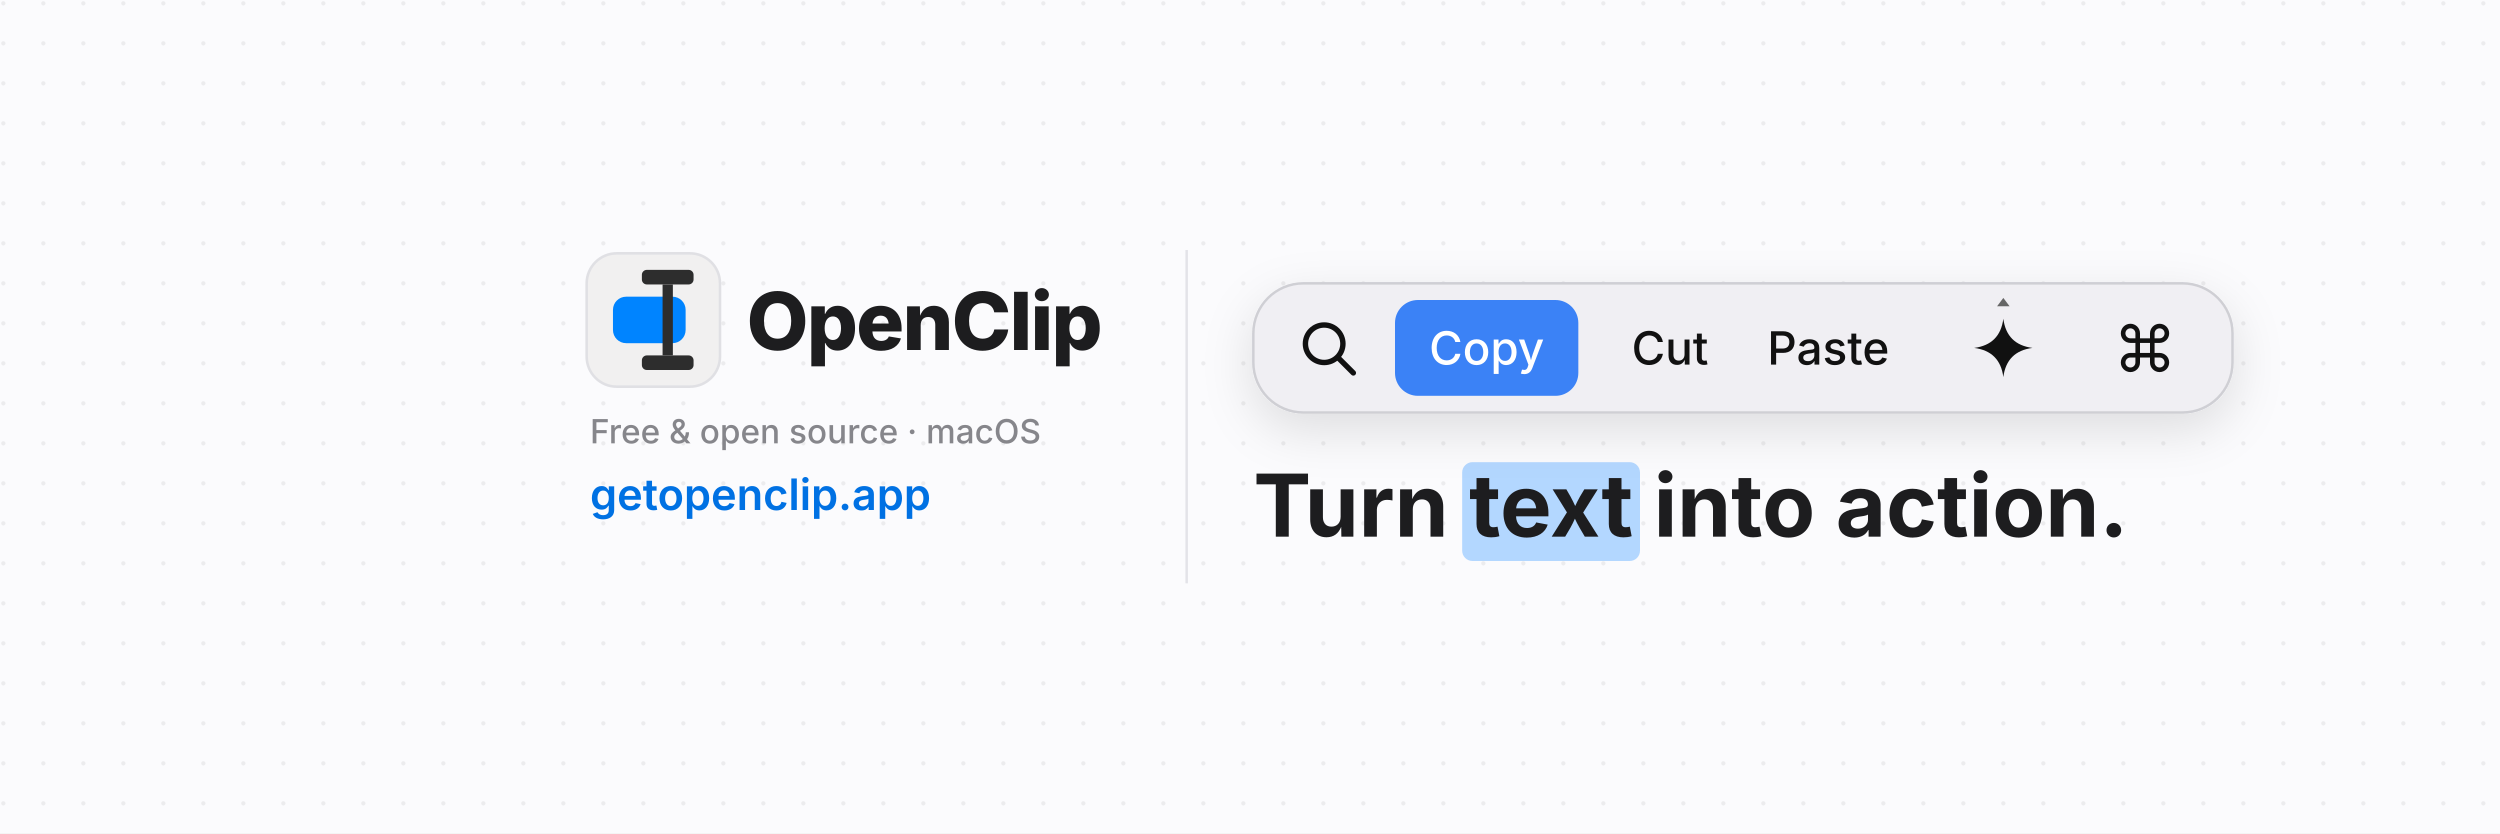
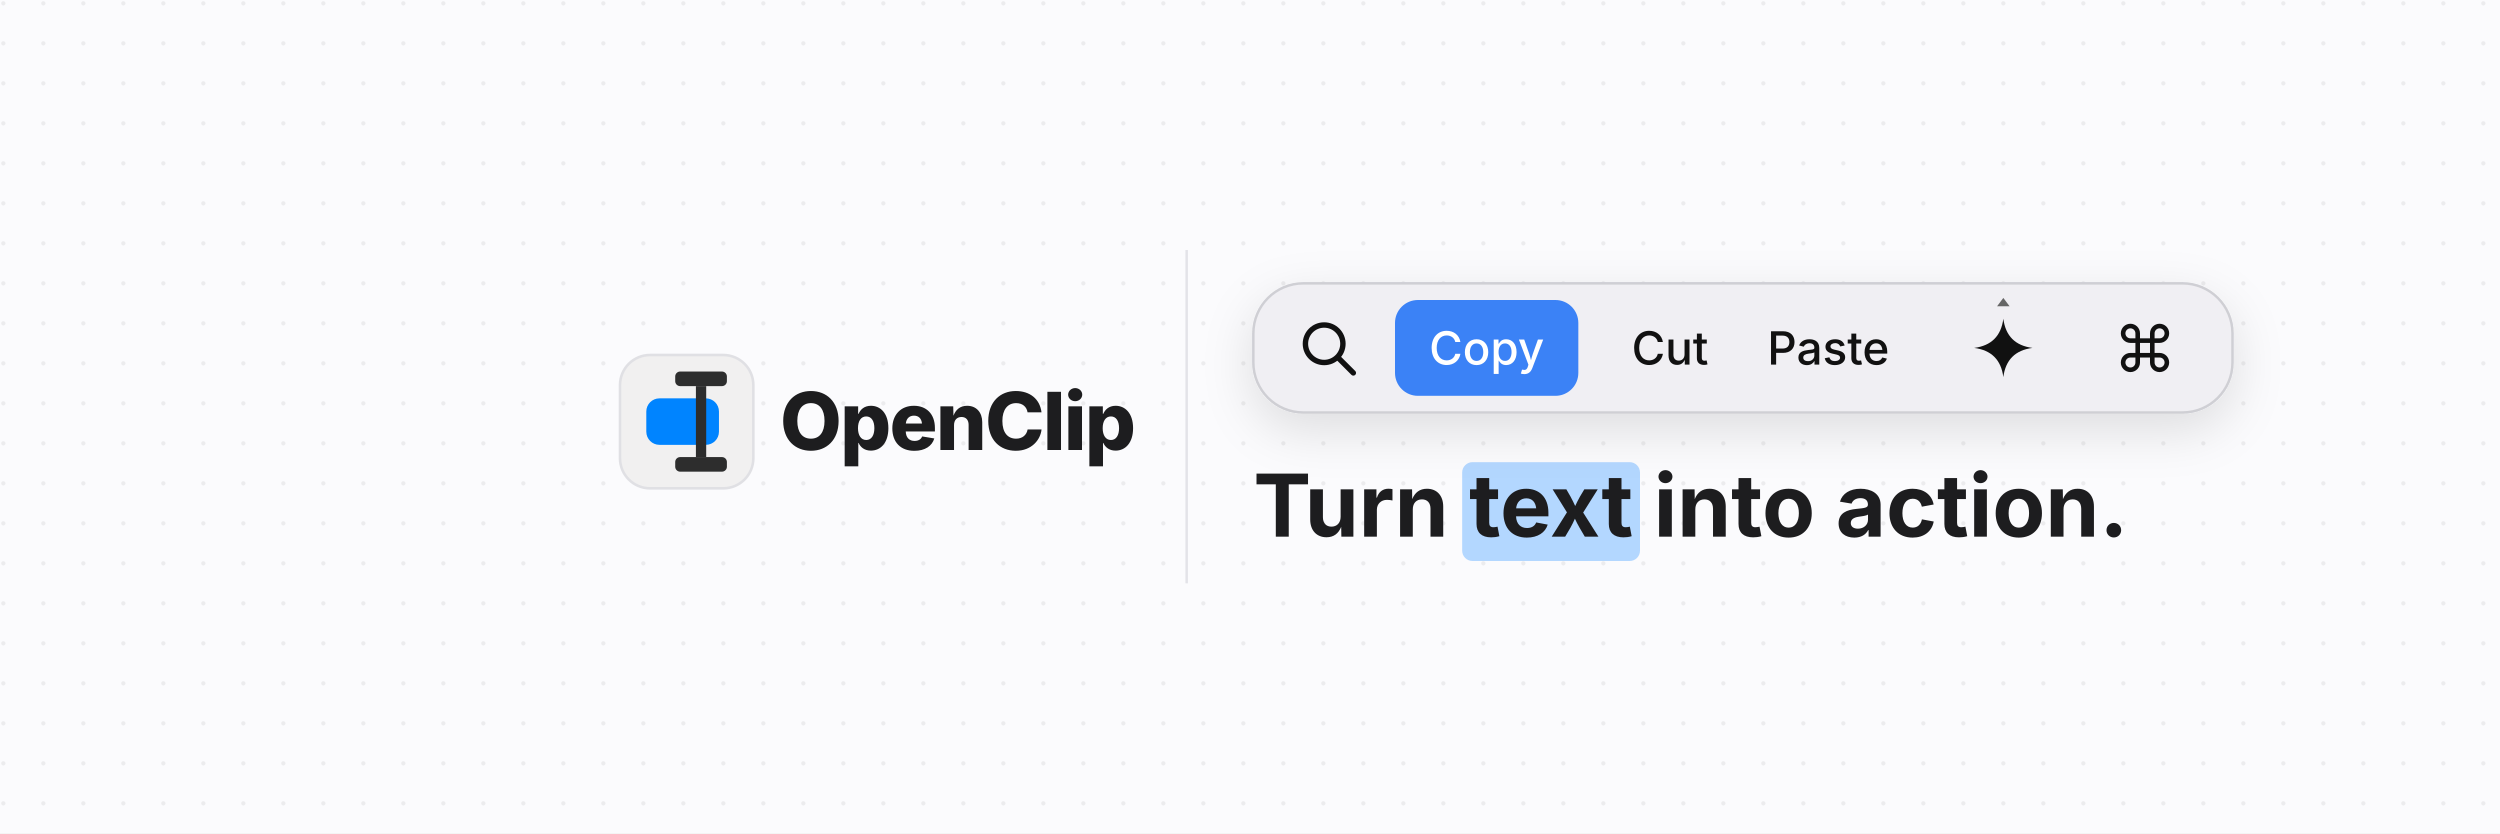
<svg xmlns="http://www.w3.org/2000/svg" width="1500" height="500" viewBox="0 0 1500 500">
  <defs>
    <filter id="sh" x="-20%" y="-60%" width="140%" height="240%">
      <feDropShadow dx="0" dy="8" stdDeviation="12" flood-color="#000" flood-opacity=".12" />
    </filter>
    <pattern id="d" width="24" height="24" patternUnits="userSpaceOnUse">
      <circle cx="2" cy="2" r="1.3" fill="#1d1d1f" fill-opacity=".07" />
    </pattern>
  </defs>
  <rect width="1500" height="500" fill="#fbfbfd" />
  <rect width="1500" height="500" fill="url(#d)" />
  <line x1="712" y1="150" x2="712" y2="350" stroke="#e3e3e8" stroke-width="1.5" />
-   <g transform="translate(352 152) scale(0.078125)">
+   <g transform="translate(372 213) scale(0.078125)">
    <rect width="1024" height="1024" rx="231" fill="#F1F0F0" stroke="#e0e0e4" stroke-width="20" />
    <rect x="202" y="333" width="558" height="357" rx="101" fill="#0084FF" />
    <rect x="424" y="784" width="397" height="112" rx="38" fill="#2D2D2D" />
    <rect x="424" y="127" width="397" height="112" rx="38" fill="#2D2D2D" />
    <rect x="583" y="239" width="79" height="545" fill="#2D2D2D" />
  </g>
-   <text x="448" y="210" fill="#1d1d1f" font-size="48" font-weight="800" letter-spacing="-1" font-family="Inter">OpenClip</text>
-   <text x="354" y="306" fill="#0071e3" font-size="26" font-weight="600" font-family="Inter">getopenclip.app</text>
-   <text x="354" y="266" fill="#86868b" font-size="20" font-weight="500" font-family="Inter">Free &amp; open source · macOS</text>
+   <text x="468" y="270" fill="#1d1d1f" font-size="48" font-weight="800" letter-spacing="-1" font-family="Inter">OpenClip</text>
  <rect x="877.3" y="277.3" width="106.7" height="59.3" rx="6.2" fill="#b3d7ff" />
  <text x="752" y="322" fill="#1d1d1f" font-size="52" font-weight="700" font-family="Inter">Turn text into action.</text>
  <g transform="translate(752 170) scale(1.25)">
    <g filter="url(#sh)">
      <rect width="470" height="62" rx="24" fill="#f0eff3" stroke="#cfcfd4" stroke-width="1.2" />
    </g>
    <rect x="68" y="8" width="88" height="46" rx="11" fill="#3b82f6" />
    <g fill="none" stroke="#111" stroke-width="2.6" stroke-linecap="round">
      <circle cx="34" cy="29" r="9" />
      <line x1="41" y1="36" x2="48" y2="43" />
    </g>
    <g font-size="22" font-weight="500" text-anchor="middle" font-family="Inter">
      <text x="112" y="39" fill="#fff">Copy</text>
      <text x="200" y="39" fill="#111">Cut</text>
      <text x="276" y="39" fill="#111">Paste</text>
    </g>
    <path d="M360 17 Q361.6 29.4 374 31 Q361.6 32.6 360 45 Q358.4 32.6 346 31 Q358.4 29.4 360 17 Z" fill="#111" />
    <path d="M357 11 L360 7 L363 11 Z" fill="#666" />
    <path transform="translate(428 31)" d="M-3.5 -3.5 V-7 A3.5 3.5 0 1 0 -7 -3.5 H7 A3.5 3.5 0 1 0 3.5 -7 V7 A3.5 3.5 0 1 0 7 3.5 H-7 A3.5 3.5 0 1 0 -3.5 7 Z" fill="none" stroke="#111" stroke-width="2.2" stroke-linejoin="round" />
  </g>
</svg>
